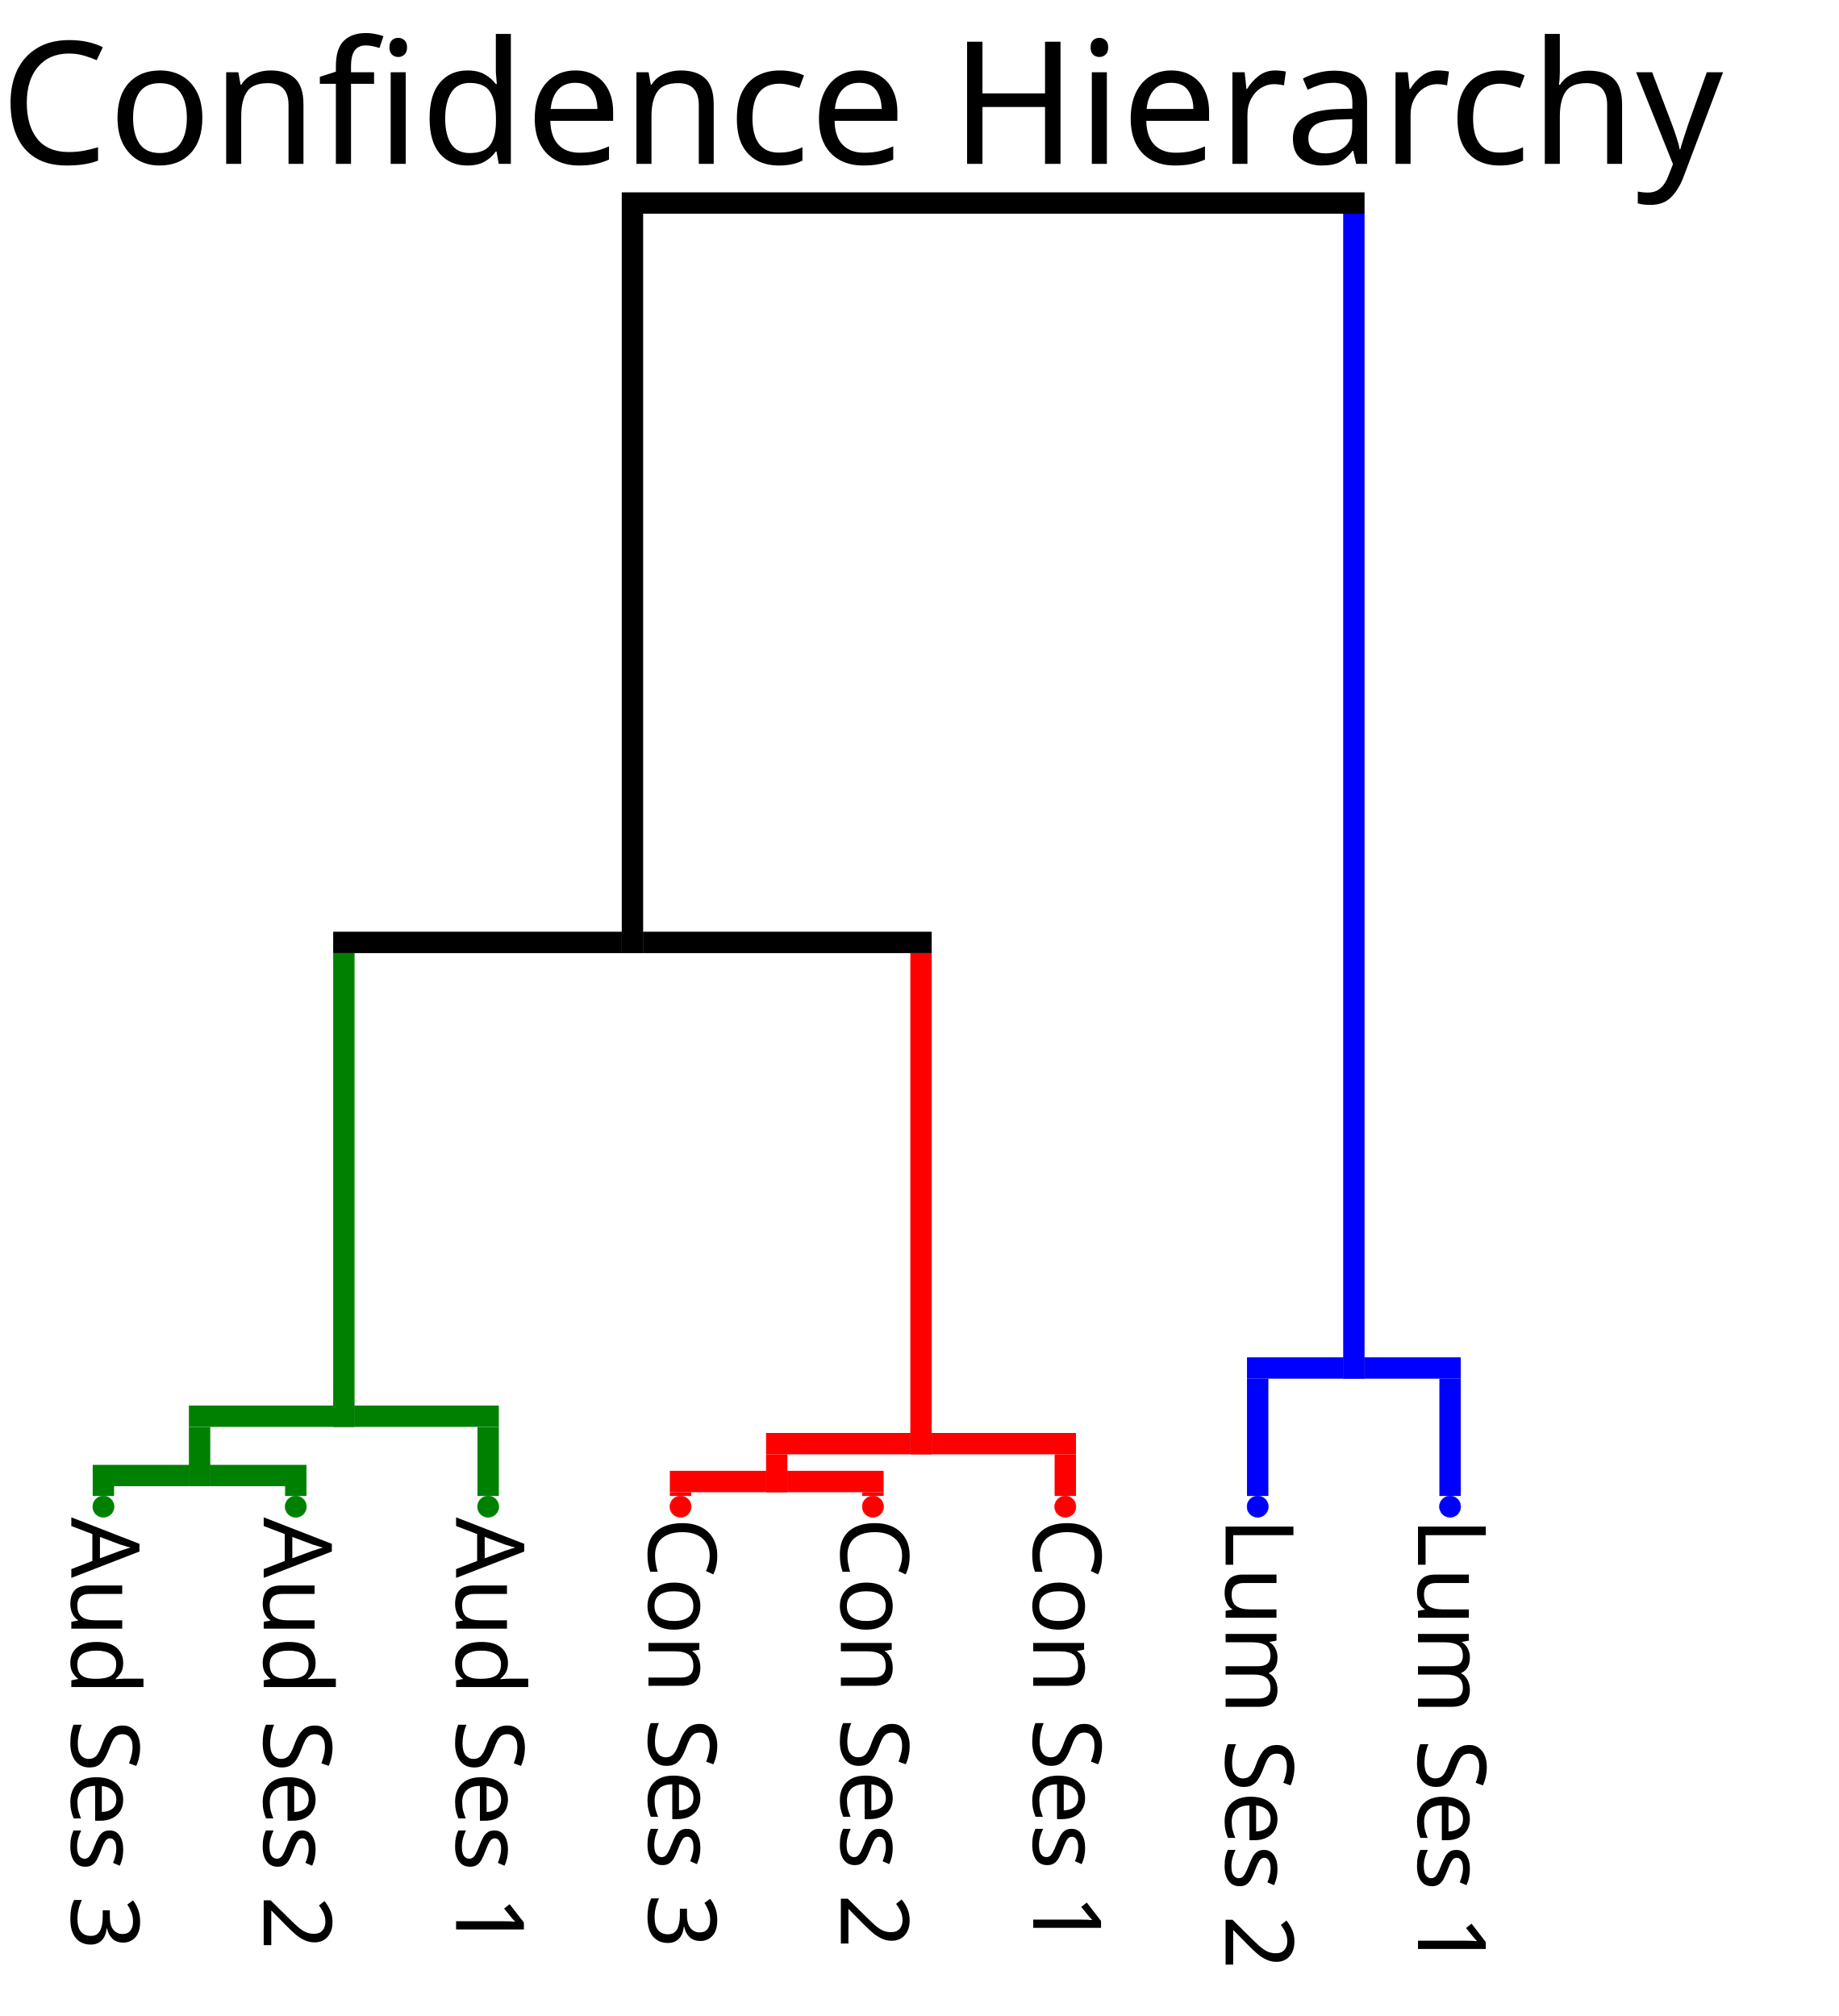
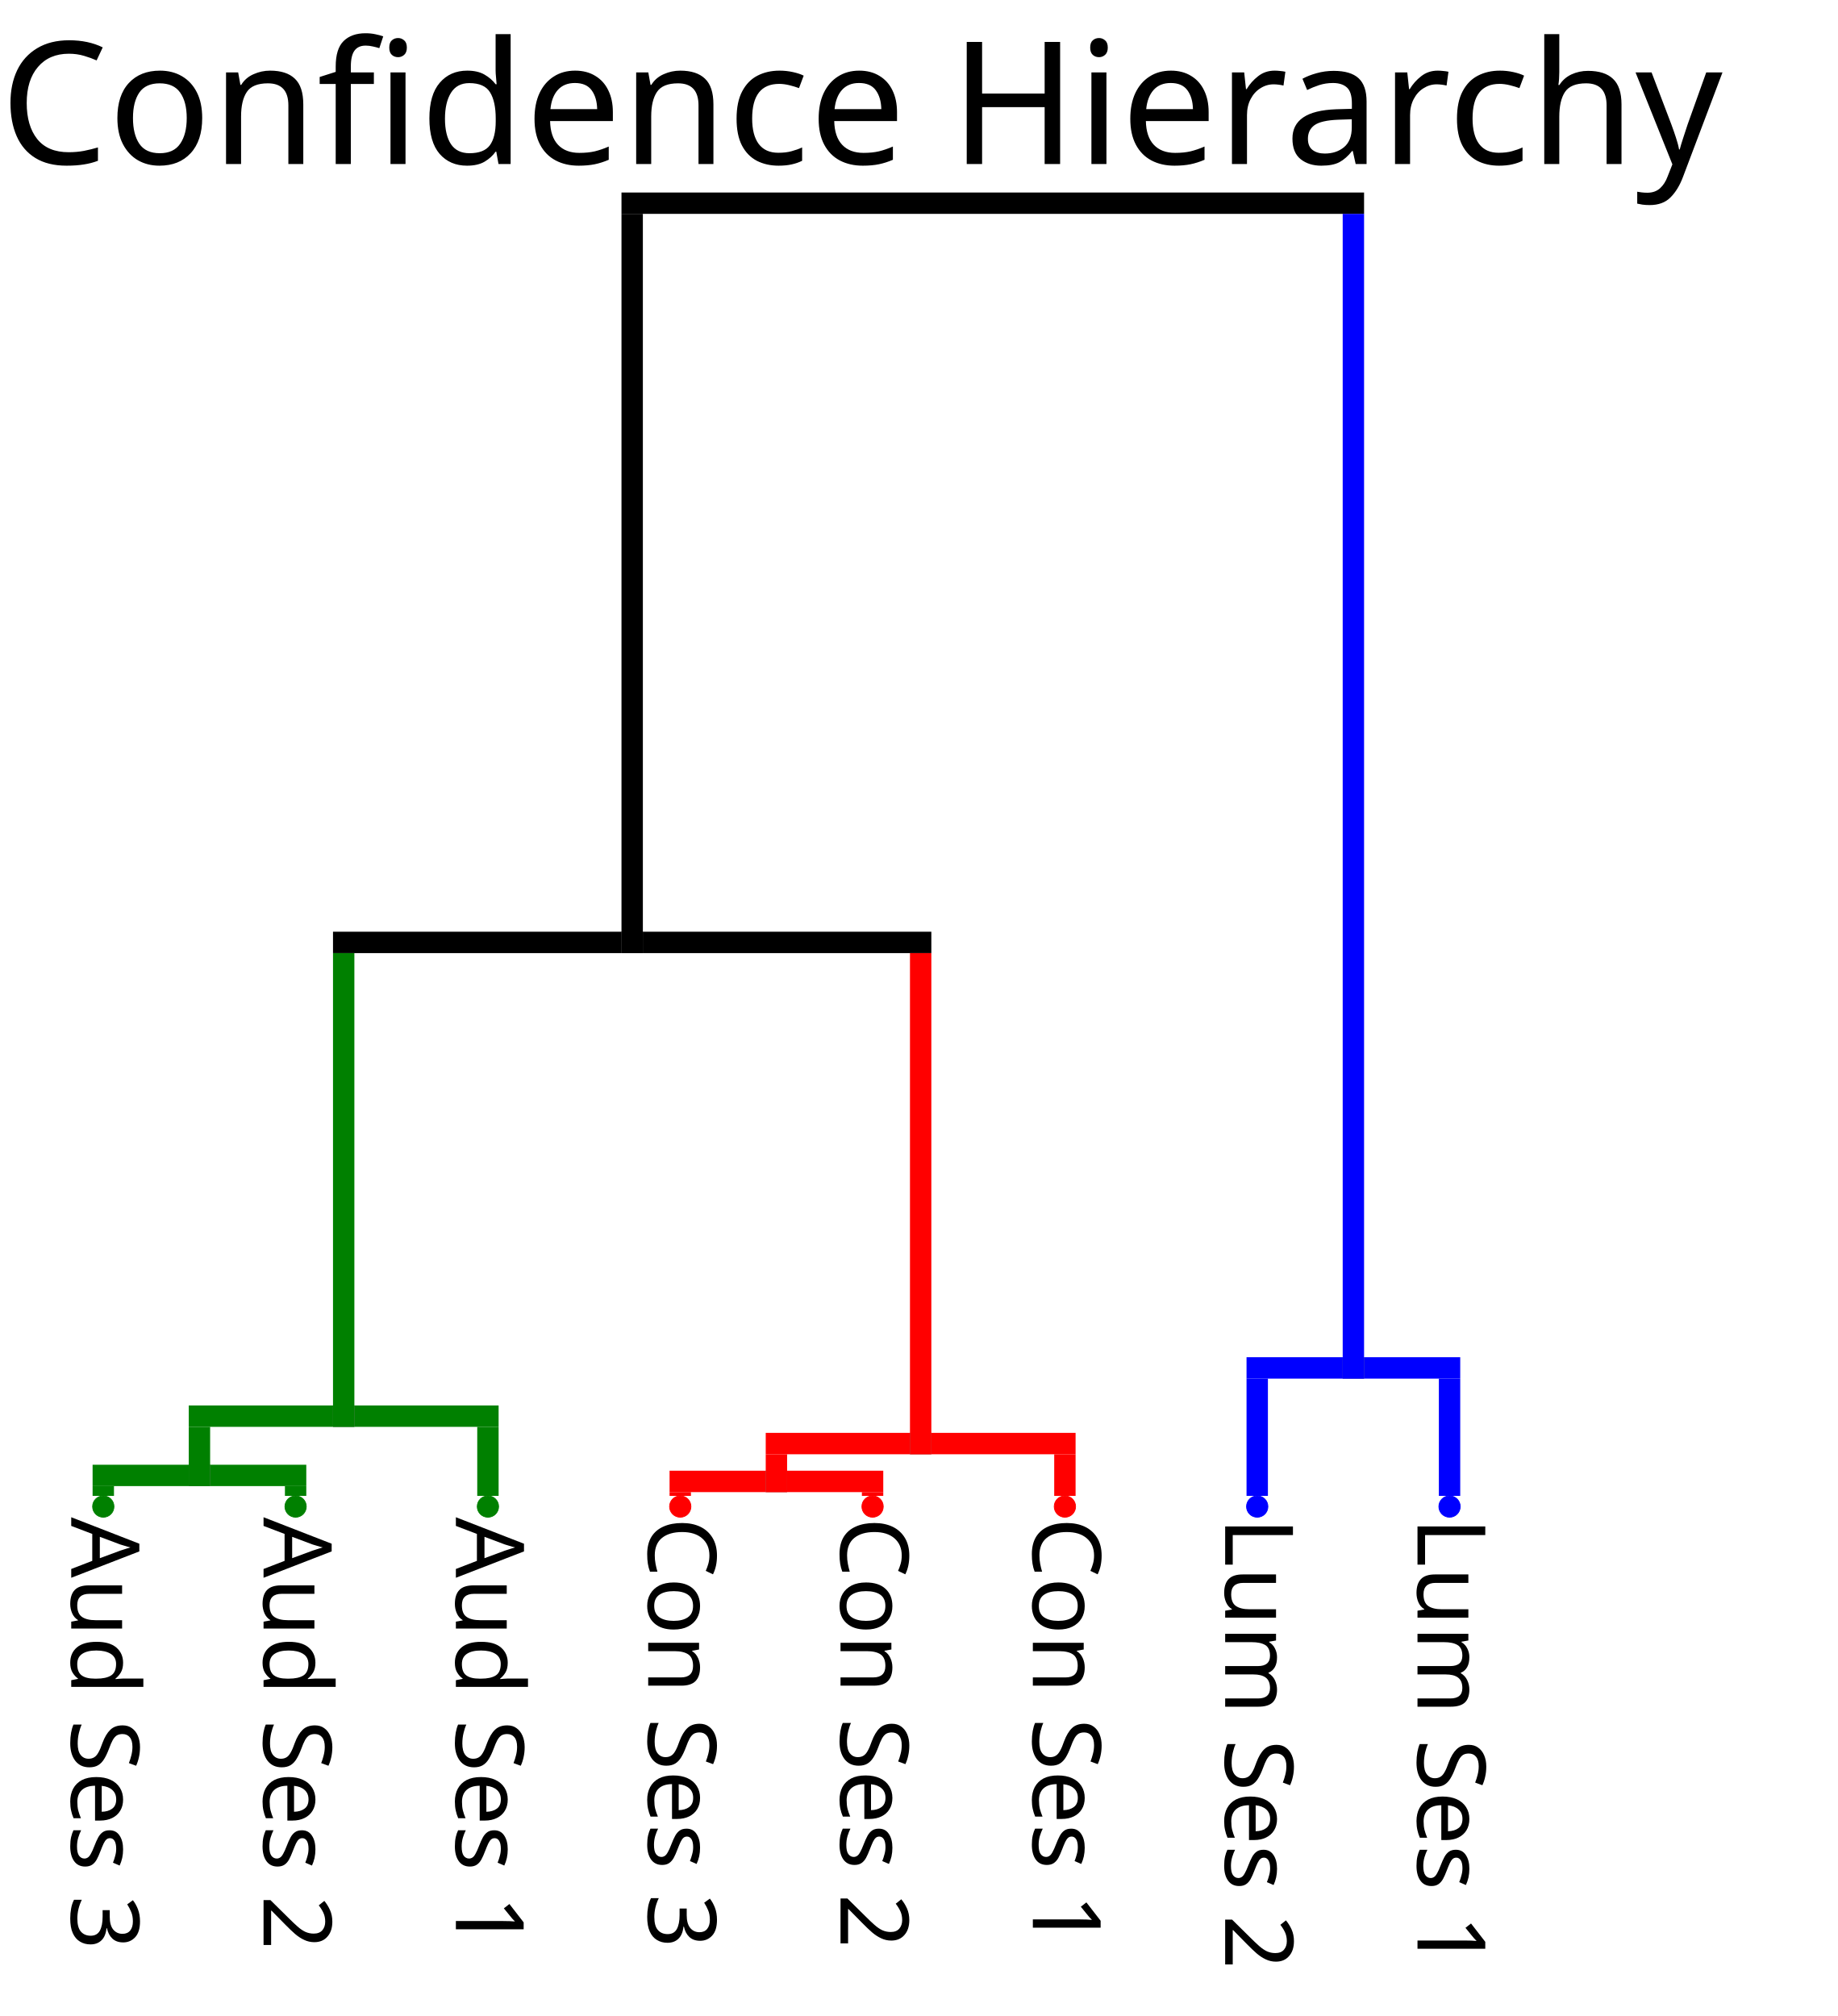
- <svg xmlns="http://www.w3.org/2000/svg" width="1249.89mm" height="1370.89mm" viewBox="0 0 3543.31 3886.65" version="1.2" baseProfile="tiny">
+ <svg xmlns="http://www.w3.org/2000/svg" width="624.769mm" height="685.447mm" viewBox="0 0 1771.65 1943.33" version="1.2" baseProfile="tiny">
  <defs> </defs>
  <g fill="none" stroke="black" stroke-width="1" fill-rule="evenodd" stroke-linecap="square" stroke-linejoin="bevel">
-     <g fill="none" stroke="none" transform="matrix(13.7337,0,0,13.7337,-233.474,398.279)" font-family="Ubuntu" font-size="11pt" font-weight="400" font-style="normal">
+     <g fill="none" stroke="none" transform="matrix(6.86687,0,0,6.86687,-116.737,199.139)" font-family="Ubuntu" font-size="11pt" font-weight="400" font-style="normal">
      <path vector-effect="non-scaling-stroke" fill-rule="evenodd" d="M17,-29 L275,-29 L275,254 L17,254 L17,-29" />
    </g>
-     <g fill="none" stroke="none" transform="matrix(0,13.7337,-13.7337,0,2980.22,412.012)" font-family="Ubuntu" font-size="11pt" font-weight="400" font-style="normal">
+     <g fill="none" stroke="none" transform="matrix(0,6.86687,-6.86687,0,1490.11,206.006)" font-family="Ubuntu" font-size="11pt" font-weight="400" font-style="normal">
      <path vector-effect="non-scaling-stroke" fill-rule="evenodd" d="M0,0 L252,0 L252,216 L0,216 L0,0" />
    </g>
-     <g fill="none" stroke="#000000" stroke-opacity="1" stroke-width="3" stroke-linecap="butt" stroke-linejoin="bevel" transform="matrix(0,13.7337,-13.7337,0,2980.22,412.012)" font-family="Ubuntu" font-size="11pt" font-weight="400" font-style="normal">
+     <g fill="none" stroke="#000000" stroke-opacity="1" stroke-width="3" stroke-linecap="butt" stroke-linejoin="bevel" transform="matrix(0,6.86687,-6.86687,0,1490.11,206.006)" font-family="Ubuntu" font-size="11pt" font-weight="400" font-style="normal">
      <polyline fill="none" vector-effect="none" points="-1.5,25.5 -1.5,129.75 " />
    </g>
-     <g fill="none" stroke="#0000ff" stroke-opacity="1" stroke-width="3" stroke-linecap="butt" stroke-linejoin="bevel" transform="matrix(0,13.7337,-13.7337,0,2980.22,412.012)" font-family="Ubuntu" font-size="11pt" font-weight="400" font-style="normal">
+     <g fill="none" stroke="#0000ff" stroke-opacity="1" stroke-width="3" stroke-linecap="butt" stroke-linejoin="bevel" transform="matrix(0,6.86687,-6.86687,0,1490.11,206.006)" font-family="Ubuntu" font-size="11pt" font-weight="400" font-style="normal">
      <polyline fill="none" vector-effect="none" points="162.037,12 162.037,42 " />
    </g>
-     <g fill="none" stroke="#808080" stroke-opacity="1" stroke-dasharray="3,6" stroke-dashoffset="0" stroke-width="3" stroke-linecap="butt" stroke-linejoin="bevel" transform="matrix(0,13.7337,-13.7337,0,2980.22,412.012)" font-family="Ubuntu" font-size="11pt" font-weight="400" font-style="normal">
+     <g fill="none" stroke="#808080" stroke-opacity="1" stroke-dasharray="3,6" stroke-dashoffset="0" stroke-width="3" stroke-linecap="butt" stroke-linejoin="bevel" transform="matrix(0,6.86687,-6.86687,0,1490.11,206.006)" font-family="Ubuntu" font-size="11pt" font-weight="400" font-style="normal">
      <polyline fill="none" vector-effect="none" points="163.537,27 160.537,27 " />
    </g>
-     <g fill="none" stroke="#0000ff" stroke-opacity="1" stroke-width="3" stroke-linecap="butt" stroke-linejoin="bevel" transform="matrix(0,13.7337,-13.7337,0,2980.22,412.012)" font-family="Ubuntu" font-size="11pt" font-weight="400" font-style="normal">
+     <g fill="none" stroke="#0000ff" stroke-opacity="1" stroke-width="3" stroke-linecap="butt" stroke-linejoin="bevel" transform="matrix(0,6.86687,-6.86687,0,1490.11,206.006)" font-family="Ubuntu" font-size="11pt" font-weight="400" font-style="normal">
      <polyline fill="none" vector-effect="none" points="0,27 163.537,27 " />
    </g>
-     <g fill="none" stroke="#0000ff" stroke-opacity="1" stroke-width="3" stroke-linecap="butt" stroke-linejoin="bevel" transform="matrix(0,13.7337,-13.7337,0,2980.22,2657.99)" font-family="Ubuntu" font-size="11pt" font-weight="400" font-style="normal">
+     <g fill="none" stroke="#0000ff" stroke-opacity="1" stroke-width="3" stroke-linecap="butt" stroke-linejoin="bevel" transform="matrix(0,6.86687,-6.86687,0,1490.11,1328.99)" font-family="Ubuntu" font-size="11pt" font-weight="400" font-style="normal">
      <polyline fill="none" vector-effect="none" points="0,13.5 16.463,13.5 " />
    </g>
-     <g fill="#0000ff" fill-opacity="1" stroke="#0000ff" stroke-opacity="1" stroke-width="1" stroke-linecap="square" stroke-linejoin="bevel" transform="matrix(0,13.7337,-13.7337,0,2815.42,2884.09)" font-family="Ubuntu" font-size="11pt" font-weight="400" font-style="normal">
+     <g fill="#0000ff" fill-opacity="1" stroke="#0000ff" stroke-opacity="1" stroke-width="1" stroke-linecap="square" stroke-linejoin="bevel" transform="matrix(0,6.86687,-6.86687,0,1407.71,1442.04)" font-family="Ubuntu" font-size="11pt" font-weight="400" font-style="normal">
      <path vector-effect="non-scaling-stroke" fill-rule="evenodd" d="M3,1.5 C3,2.328 2.328,3 1.5,3 C0.672,3 0,2.328 0,1.5 C0,0.672 0.672,0 1.5,0 C2.328,0 3,0.672 3,1.5 " />
    </g>
-     <g fill="none" stroke="#000000" stroke-opacity="1" stroke-width="1" stroke-linecap="square" stroke-linejoin="bevel" transform="matrix(0,13.7337,-13.7337,0,2911.55,2925.29)" font-family="Verdana" font-size="10pt" font-weight="400" font-style="normal">
+     <g fill="none" stroke="#000000" stroke-opacity="1" stroke-width="1" stroke-linecap="square" stroke-linejoin="bevel" transform="matrix(0,6.86687,-6.86687,0,1455.78,1462.64)" font-family="Verdana" font-size="10pt" font-weight="400" font-style="normal">
      <text fill="#000000" fill-opacity="1" stroke="none" xml:space="preserve" x="0" y="13" font-family="Verdana" font-size="10pt" font-weight="400" font-style="normal">Lum Ses 1</text>
    </g>
-     <g fill="none" stroke="#0000ff" stroke-opacity="1" stroke-width="3" stroke-linecap="butt" stroke-linejoin="bevel" transform="matrix(0,13.7337,-13.7337,0,2609.41,2657.99)" font-family="Ubuntu" font-size="11pt" font-weight="400" font-style="normal">
+     <g fill="none" stroke="#0000ff" stroke-opacity="1" stroke-width="3" stroke-linecap="butt" stroke-linejoin="bevel" transform="matrix(0,6.86687,-6.86687,0,1304.71,1328.99)" font-family="Ubuntu" font-size="11pt" font-weight="400" font-style="normal">
      <polyline fill="none" vector-effect="none" points="0,13.5 16.463,13.5 " />
    </g>
-     <g fill="#0000ff" fill-opacity="1" stroke="#0000ff" stroke-opacity="1" stroke-width="1" stroke-linecap="square" stroke-linejoin="bevel" transform="matrix(0,13.7337,-13.7337,0,2444.61,2884.09)" font-family="Ubuntu" font-size="11pt" font-weight="400" font-style="normal">
+     <g fill="#0000ff" fill-opacity="1" stroke="#0000ff" stroke-opacity="1" stroke-width="1" stroke-linecap="square" stroke-linejoin="bevel" transform="matrix(0,6.86687,-6.86687,0,1222.3,1442.04)" font-family="Ubuntu" font-size="11pt" font-weight="400" font-style="normal">
      <path vector-effect="non-scaling-stroke" fill-rule="evenodd" d="M3,1.5 C3,2.328 2.328,3 1.5,3 C0.672,3 0,2.328 0,1.5 C0,0.672 0.672,0 1.5,0 C2.328,0 3,0.672 3,1.5 " />
    </g>
-     <g fill="none" stroke="#000000" stroke-opacity="1" stroke-width="1" stroke-linecap="square" stroke-linejoin="bevel" transform="matrix(0,13.7337,-13.7337,0,2540.74,2925.29)" font-family="Verdana" font-size="10pt" font-weight="400" font-style="normal">
+     <g fill="none" stroke="#000000" stroke-opacity="1" stroke-width="1" stroke-linecap="square" stroke-linejoin="bevel" transform="matrix(0,6.86687,-6.86687,0,1270.37,1462.64)" font-family="Verdana" font-size="10pt" font-weight="400" font-style="normal">
      <text fill="#000000" fill-opacity="1" stroke="none" xml:space="preserve" x="0" y="13" font-family="Verdana" font-size="10pt" font-weight="400" font-style="normal">Lum Ses 2</text>
    </g>
-     <g fill="none" stroke="#000000" stroke-opacity="1" stroke-width="3" stroke-linecap="butt" stroke-linejoin="bevel" transform="matrix(0,13.7337,-13.7337,0,2238.6,412.012)" font-family="Ubuntu" font-size="11pt" font-weight="400" font-style="normal">
+     <g fill="none" stroke="#000000" stroke-opacity="1" stroke-width="3" stroke-linecap="butt" stroke-linejoin="bevel" transform="matrix(0,6.86687,-6.86687,0,1119.3,206.006)" font-family="Ubuntu" font-size="11pt" font-weight="400" font-style="normal">
      <polyline fill="none" vector-effect="none" points="102.292,32.25 102.292,116.25 " />
    </g>
-     <g fill="none" stroke="#808080" stroke-opacity="1" stroke-dasharray="3,6" stroke-dashoffset="0" stroke-width="3" stroke-linecap="butt" stroke-linejoin="bevel" transform="matrix(0,13.7337,-13.7337,0,2238.6,412.012)" font-family="Ubuntu" font-size="11pt" font-weight="400" font-style="normal">
+     <g fill="none" stroke="#808080" stroke-opacity="1" stroke-dasharray="3,6" stroke-dashoffset="0" stroke-width="3" stroke-linecap="butt" stroke-linejoin="bevel" transform="matrix(0,6.86687,-6.86687,0,1119.3,206.006)" font-family="Ubuntu" font-size="11pt" font-weight="400" font-style="normal">
      <polyline fill="none" vector-effect="none" points="103.792,74.25 100.792,74.25 " />
    </g>
-     <g fill="none" stroke="#000000" stroke-opacity="1" stroke-width="3" stroke-linecap="butt" stroke-linejoin="bevel" transform="matrix(0,13.7337,-13.7337,0,2238.6,412.012)" font-family="Ubuntu" font-size="11pt" font-weight="400" font-style="normal">
+     <g fill="none" stroke="#000000" stroke-opacity="1" stroke-width="3" stroke-linecap="butt" stroke-linejoin="bevel" transform="matrix(0,6.86687,-6.86687,0,1119.3,206.006)" font-family="Ubuntu" font-size="11pt" font-weight="400" font-style="normal">
      <polyline fill="none" vector-effect="none" points="0,74.25 103.792,74.25 " />
    </g>
-     <g fill="none" stroke="#ff0000" stroke-opacity="1" stroke-width="3" stroke-linecap="butt" stroke-linejoin="bevel" transform="matrix(0,13.7337,-13.7337,0,2238.6,1837.47)" font-family="Ubuntu" font-size="11pt" font-weight="400" font-style="normal">
+     <g fill="none" stroke="#ff0000" stroke-opacity="1" stroke-width="3" stroke-linecap="butt" stroke-linejoin="bevel" transform="matrix(0,6.86687,-6.86687,0,1119.3,918.735)" font-family="Ubuntu" font-size="11pt" font-weight="400" font-style="normal">
      <polyline fill="none" vector-effect="none" points="68.862,12 68.862,55.5 " />
    </g>
-     <g fill="none" stroke="#808080" stroke-opacity="1" stroke-dasharray="3,6" stroke-dashoffset="0" stroke-width="3" stroke-linecap="butt" stroke-linejoin="bevel" transform="matrix(0,13.7337,-13.7337,0,2238.6,1837.47)" font-family="Ubuntu" font-size="11pt" font-weight="400" font-style="normal">
+     <g fill="none" stroke="#808080" stroke-opacity="1" stroke-dasharray="3,6" stroke-dashoffset="0" stroke-width="3" stroke-linecap="butt" stroke-linejoin="bevel" transform="matrix(0,6.86687,-6.86687,0,1119.3,918.735)" font-family="Ubuntu" font-size="11pt" font-weight="400" font-style="normal">
      <polyline fill="none" vector-effect="none" points="70.362,33.75 67.362,33.75 " />
    </g>
-     <g fill="none" stroke="#ff0000" stroke-opacity="1" stroke-width="3" stroke-linecap="butt" stroke-linejoin="bevel" transform="matrix(0,13.7337,-13.7337,0,2238.6,1837.47)" font-family="Ubuntu" font-size="11pt" font-weight="400" font-style="normal">
+     <g fill="none" stroke="#ff0000" stroke-opacity="1" stroke-width="3" stroke-linecap="butt" stroke-linejoin="bevel" transform="matrix(0,6.86687,-6.86687,0,1119.3,918.735)" font-family="Ubuntu" font-size="11pt" font-weight="400" font-style="normal">
      <polyline fill="none" vector-effect="none" points="0,33.75 70.362,33.75 " />
    </g>
-     <g fill="none" stroke="#ff0000" stroke-opacity="1" stroke-width="3" stroke-linecap="butt" stroke-linejoin="bevel" transform="matrix(0,13.7337,-13.7337,0,2238.6,2803.81)" font-family="Ubuntu" font-size="11pt" font-weight="400" font-style="normal">
+     <g fill="none" stroke="#ff0000" stroke-opacity="1" stroke-width="3" stroke-linecap="butt" stroke-linejoin="bevel" transform="matrix(0,6.86687,-6.86687,0,1119.3,1401.91)" font-family="Ubuntu" font-size="11pt" font-weight="400" font-style="normal">
      <polyline fill="none" vector-effect="none" points="0,13.5 5.845,13.5 " />
    </g>
-     <g fill="#ff0000" fill-opacity="1" stroke="#ff0000" stroke-opacity="1" stroke-width="1" stroke-linecap="square" stroke-linejoin="bevel" transform="matrix(0,13.7337,-13.7337,0,2073.8,2884.09)" font-family="Ubuntu" font-size="11pt" font-weight="400" font-style="normal">
+     <g fill="#ff0000" fill-opacity="1" stroke="#ff0000" stroke-opacity="1" stroke-width="1" stroke-linecap="square" stroke-linejoin="bevel" transform="matrix(0,6.86687,-6.86687,0,1036.9,1442.04)" font-family="Ubuntu" font-size="11pt" font-weight="400" font-style="normal">
      <path vector-effect="non-scaling-stroke" fill-rule="evenodd" d="M3,1.5 C3,2.328 2.328,3 1.5,3 C0.672,3 0,2.328 0,1.5 C0,0.672 0.672,0 1.5,0 C2.328,0 3,0.672 3,1.5 " />
    </g>
-     <g fill="none" stroke="#000000" stroke-opacity="1" stroke-width="1" stroke-linecap="square" stroke-linejoin="bevel" transform="matrix(0,13.7337,-13.7337,0,2169.93,2925.29)" font-family="Verdana" font-size="10pt" font-weight="400" font-style="normal">
+     <g fill="none" stroke="#000000" stroke-opacity="1" stroke-width="1" stroke-linecap="square" stroke-linejoin="bevel" transform="matrix(0,6.86687,-6.86687,0,1084.97,1462.64)" font-family="Verdana" font-size="10pt" font-weight="400" font-style="normal">
      <text fill="#000000" fill-opacity="1" stroke="none" xml:space="preserve" x="0" y="13" font-family="Verdana" font-size="10pt" font-weight="400" font-style="normal">Con Ses 1</text>
    </g>
-     <g fill="none" stroke="#ff0000" stroke-opacity="1" stroke-width="3" stroke-linecap="butt" stroke-linejoin="bevel" transform="matrix(0,13.7337,-13.7337,0,1867.79,2803.81)" font-family="Ubuntu" font-size="11pt" font-weight="400" font-style="normal">
+     <g fill="none" stroke="#ff0000" stroke-opacity="1" stroke-width="3" stroke-linecap="butt" stroke-linejoin="bevel" transform="matrix(0,6.86687,-6.86687,0,933.895,1401.91)" font-family="Ubuntu" font-size="11pt" font-weight="400" font-style="normal">
      <polyline fill="none" vector-effect="none" points="3.816,12 3.816,42 " />
    </g>
-     <g fill="none" stroke="#808080" stroke-opacity="1" stroke-dasharray="3,6" stroke-dashoffset="0" stroke-width="3" stroke-linecap="butt" stroke-linejoin="bevel" transform="matrix(0,13.7337,-13.7337,0,1867.79,2803.81)" font-family="Ubuntu" font-size="11pt" font-weight="400" font-style="normal">
+     <g fill="none" stroke="#808080" stroke-opacity="1" stroke-dasharray="3,6" stroke-dashoffset="0" stroke-width="3" stroke-linecap="butt" stroke-linejoin="bevel" transform="matrix(0,6.86687,-6.86687,0,933.895,1401.91)" font-family="Ubuntu" font-size="11pt" font-weight="400" font-style="normal">
      <polyline fill="none" vector-effect="none" points="5.316,27 2.316,27 " />
    </g>
-     <g fill="none" stroke="#ff0000" stroke-opacity="1" stroke-width="3" stroke-linecap="butt" stroke-linejoin="bevel" transform="matrix(0,13.7337,-13.7337,0,1867.79,2803.81)" font-family="Ubuntu" font-size="11pt" font-weight="400" font-style="normal">
+     <g fill="none" stroke="#ff0000" stroke-opacity="1" stroke-width="3" stroke-linecap="butt" stroke-linejoin="bevel" transform="matrix(0,6.86687,-6.86687,0,933.895,1401.91)" font-family="Ubuntu" font-size="11pt" font-weight="400" font-style="normal">
      <polyline fill="none" vector-effect="none" points="0,27 5.316,27 " />
    </g>
-     <g fill="none" stroke="#ff0000" stroke-opacity="1" stroke-width="3" stroke-linecap="butt" stroke-linejoin="bevel" transform="matrix(0,13.7337,-13.7337,0,1867.79,2876.82)" font-family="Ubuntu" font-size="11pt" font-weight="400" font-style="normal">
+     <g fill="none" stroke="#ff0000" stroke-opacity="1" stroke-width="3" stroke-linecap="butt" stroke-linejoin="bevel" transform="matrix(0,6.86687,-6.86687,0,933.895,1438.41)" font-family="Ubuntu" font-size="11pt" font-weight="400" font-style="normal">
      <polyline fill="none" vector-effect="none" points="0,13.5 0.529,13.5 " />
    </g>
-     <g fill="#ff0000" fill-opacity="1" stroke="#ff0000" stroke-opacity="1" stroke-width="1" stroke-linecap="square" stroke-linejoin="bevel" transform="matrix(0,13.7337,-13.7337,0,1702.98,2884.09)" font-family="Ubuntu" font-size="11pt" font-weight="400" font-style="normal">
+     <g fill="#ff0000" fill-opacity="1" stroke="#ff0000" stroke-opacity="1" stroke-width="1" stroke-linecap="square" stroke-linejoin="bevel" transform="matrix(0,6.86687,-6.86687,0,851.492,1442.04)" font-family="Ubuntu" font-size="11pt" font-weight="400" font-style="normal">
      <path vector-effect="non-scaling-stroke" fill-rule="evenodd" d="M3,1.5 C3,2.328 2.328,3 1.5,3 C0.672,3 0,2.328 0,1.5 C0,0.672 0.672,0 1.5,0 C2.328,0 3,0.672 3,1.5 " />
    </g>
-     <g fill="none" stroke="#000000" stroke-opacity="1" stroke-width="1" stroke-linecap="square" stroke-linejoin="bevel" transform="matrix(0,13.7337,-13.7337,0,1799.12,2925.29)" font-family="Verdana" font-size="10pt" font-weight="400" font-style="normal">
+     <g fill="none" stroke="#000000" stroke-opacity="1" stroke-width="1" stroke-linecap="square" stroke-linejoin="bevel" transform="matrix(0,6.86687,-6.86687,0,899.561,1462.64)" font-family="Verdana" font-size="10pt" font-weight="400" font-style="normal">
      <text fill="#000000" fill-opacity="1" stroke="none" xml:space="preserve" x="0" y="13" font-family="Verdana" font-size="10pt" font-weight="400" font-style="normal">Con Ses 2</text>
    </g>
-     <g fill="none" stroke="#ff0000" stroke-opacity="1" stroke-width="3" stroke-linecap="butt" stroke-linejoin="bevel" transform="matrix(0,13.7337,-13.7337,0,1496.98,2876.82)" font-family="Ubuntu" font-size="11pt" font-weight="400" font-style="normal">
+     <g fill="none" stroke="#ff0000" stroke-opacity="1" stroke-width="3" stroke-linecap="butt" stroke-linejoin="bevel" transform="matrix(0,6.86687,-6.86687,0,748.489,1438.41)" font-family="Ubuntu" font-size="11pt" font-weight="400" font-style="normal">
      <polyline fill="none" vector-effect="none" points="0,13.5 0.529,13.5 " />
    </g>
-     <g fill="#ff0000" fill-opacity="1" stroke="#ff0000" stroke-opacity="1" stroke-width="1" stroke-linecap="square" stroke-linejoin="bevel" transform="matrix(0,13.7337,-13.7337,0,1332.17,2884.09)" font-family="Ubuntu" font-size="11pt" font-weight="400" font-style="normal">
+     <g fill="#ff0000" fill-opacity="1" stroke="#ff0000" stroke-opacity="1" stroke-width="1" stroke-linecap="square" stroke-linejoin="bevel" transform="matrix(0,6.86687,-6.86687,0,666.087,1442.04)" font-family="Ubuntu" font-size="11pt" font-weight="400" font-style="normal">
      <path vector-effect="non-scaling-stroke" fill-rule="evenodd" d="M3,1.5 C3,2.328 2.328,3 1.5,3 C0.672,3 0,2.328 0,1.5 C0,0.672 0.672,0 1.5,0 C2.328,0 3,0.672 3,1.5 " />
    </g>
-     <g fill="none" stroke="#000000" stroke-opacity="1" stroke-width="1" stroke-linecap="square" stroke-linejoin="bevel" transform="matrix(0,13.7337,-13.7337,0,1428.31,2925.29)" font-family="Verdana" font-size="10pt" font-weight="400" font-style="normal">
+     <g fill="none" stroke="#000000" stroke-opacity="1" stroke-width="1" stroke-linecap="square" stroke-linejoin="bevel" transform="matrix(0,6.86687,-6.86687,0,714.155,1462.64)" font-family="Verdana" font-size="10pt" font-weight="400" font-style="normal">
      <text fill="#000000" fill-opacity="1" stroke="none" xml:space="preserve" x="0" y="13" font-family="Verdana" font-size="10pt" font-weight="400" font-style="normal">Con Ses 3</text>
    </g>
-     <g fill="none" stroke="#008000" stroke-opacity="1" stroke-width="3" stroke-linecap="butt" stroke-linejoin="bevel" transform="matrix(0,13.7337,-13.7337,0,1126.17,1837.47)" font-family="Ubuntu" font-size="11pt" font-weight="400" font-style="normal">
+     <g fill="none" stroke="#008000" stroke-opacity="1" stroke-width="3" stroke-linecap="butt" stroke-linejoin="bevel" transform="matrix(0,6.86687,-6.86687,0,563.084,918.735)" font-family="Ubuntu" font-size="11pt" font-weight="400" font-style="normal">
      <polyline fill="none" vector-effect="none" points="65.015,12 65.015,55.5 " />
    </g>
-     <g fill="none" stroke="#808080" stroke-opacity="1" stroke-dasharray="3,6" stroke-dashoffset="0" stroke-width="3" stroke-linecap="butt" stroke-linejoin="bevel" transform="matrix(0,13.7337,-13.7337,0,1126.17,1837.47)" font-family="Ubuntu" font-size="11pt" font-weight="400" font-style="normal">
+     <g fill="none" stroke="#808080" stroke-opacity="1" stroke-dasharray="3,6" stroke-dashoffset="0" stroke-width="3" stroke-linecap="butt" stroke-linejoin="bevel" transform="matrix(0,6.86687,-6.86687,0,563.084,918.735)" font-family="Ubuntu" font-size="11pt" font-weight="400" font-style="normal">
      <polyline fill="none" vector-effect="none" points="66.515,33.75 63.515,33.75 " />
    </g>
-     <g fill="none" stroke="#008000" stroke-opacity="1" stroke-width="3" stroke-linecap="butt" stroke-linejoin="bevel" transform="matrix(0,13.7337,-13.7337,0,1126.17,1837.47)" font-family="Ubuntu" font-size="11pt" font-weight="400" font-style="normal">
+     <g fill="none" stroke="#008000" stroke-opacity="1" stroke-width="3" stroke-linecap="butt" stroke-linejoin="bevel" transform="matrix(0,6.86687,-6.86687,0,563.084,918.735)" font-family="Ubuntu" font-size="11pt" font-weight="400" font-style="normal">
      <polyline fill="none" vector-effect="none" points="0,33.75 66.515,33.75 " />
    </g>
-     <g fill="none" stroke="#008000" stroke-opacity="1" stroke-width="3" stroke-linecap="butt" stroke-linejoin="bevel" transform="matrix(0,13.7337,-13.7337,0,1126.17,2750.97)" font-family="Ubuntu" font-size="11pt" font-weight="400" font-style="normal">
+     <g fill="none" stroke="#008000" stroke-opacity="1" stroke-width="3" stroke-linecap="butt" stroke-linejoin="bevel" transform="matrix(0,6.86687,-6.86687,0,563.084,1375.49)" font-family="Ubuntu" font-size="11pt" font-weight="400" font-style="normal">
      <polyline fill="none" vector-effect="none" points="0,13.5 9.693,13.5 " />
    </g>
-     <g fill="#008000" fill-opacity="1" stroke="#008000" stroke-opacity="1" stroke-width="1" stroke-linecap="square" stroke-linejoin="bevel" transform="matrix(0,13.7337,-13.7337,0,961.362,2884.09)" font-family="Ubuntu" font-size="11pt" font-weight="400" font-style="normal">
+     <g fill="#008000" fill-opacity="1" stroke="#008000" stroke-opacity="1" stroke-width="1" stroke-linecap="square" stroke-linejoin="bevel" transform="matrix(0,6.86687,-6.86687,0,480.681,1442.04)" font-family="Ubuntu" font-size="11pt" font-weight="400" font-style="normal">
      <path vector-effect="non-scaling-stroke" fill-rule="evenodd" d="M3,1.5 C3,2.328 2.328,3 1.5,3 C0.672,3 0,2.328 0,1.5 C0,0.672 0.672,0 1.5,0 C2.328,0 3,0.672 3,1.5 " />
    </g>
-     <g fill="none" stroke="#000000" stroke-opacity="1" stroke-width="1" stroke-linecap="square" stroke-linejoin="bevel" transform="matrix(0,13.7337,-13.7337,0,1057.5,2925.29)" font-family="Verdana" font-size="10pt" font-weight="400" font-style="normal">
+     <g fill="none" stroke="#000000" stroke-opacity="1" stroke-width="1" stroke-linecap="square" stroke-linejoin="bevel" transform="matrix(0,6.86687,-6.86687,0,528.749,1462.64)" font-family="Verdana" font-size="10pt" font-weight="400" font-style="normal">
      <text fill="#000000" fill-opacity="1" stroke="none" xml:space="preserve" x="0" y="13" font-family="Verdana" font-size="10pt" font-weight="400" font-style="normal">Aud Ses 1</text>
    </g>
-     <g fill="none" stroke="#008000" stroke-opacity="1" stroke-width="3" stroke-linecap="butt" stroke-linejoin="bevel" transform="matrix(0,13.7337,-13.7337,0,755.356,2750.97)" font-family="Ubuntu" font-size="11pt" font-weight="400" font-style="normal">
+     <g fill="none" stroke="#008000" stroke-opacity="1" stroke-width="3" stroke-linecap="butt" stroke-linejoin="bevel" transform="matrix(0,6.86687,-6.86687,0,377.678,1375.49)" font-family="Ubuntu" font-size="11pt" font-weight="400" font-style="normal">
      <polyline fill="none" vector-effect="none" points="6.821,12 6.821,42 " />
    </g>
-     <g fill="none" stroke="#808080" stroke-opacity="1" stroke-dasharray="3,6" stroke-dashoffset="0" stroke-width="3" stroke-linecap="butt" stroke-linejoin="bevel" transform="matrix(0,13.7337,-13.7337,0,755.356,2750.97)" font-family="Ubuntu" font-size="11pt" font-weight="400" font-style="normal">
+     <g fill="none" stroke="#808080" stroke-opacity="1" stroke-dasharray="3,6" stroke-dashoffset="0" stroke-width="3" stroke-linecap="butt" stroke-linejoin="bevel" transform="matrix(0,6.86687,-6.86687,0,377.678,1375.49)" font-family="Ubuntu" font-size="11pt" font-weight="400" font-style="normal">
      <polyline fill="none" vector-effect="none" points="8.321,27 5.321,27 " />
    </g>
-     <g fill="none" stroke="#008000" stroke-opacity="1" stroke-width="3" stroke-linecap="butt" stroke-linejoin="bevel" transform="matrix(0,13.7337,-13.7337,0,755.356,2750.97)" font-family="Ubuntu" font-size="11pt" font-weight="400" font-style="normal">
+     <g fill="none" stroke="#008000" stroke-opacity="1" stroke-width="3" stroke-linecap="butt" stroke-linejoin="bevel" transform="matrix(0,6.86687,-6.86687,0,377.678,1375.49)" font-family="Ubuntu" font-size="11pt" font-weight="400" font-style="normal">
      <polyline fill="none" vector-effect="none" points="0,27 8.321,27 " />
    </g>
-     <g fill="none" stroke="#008000" stroke-opacity="1" stroke-width="3" stroke-linecap="butt" stroke-linejoin="bevel" transform="matrix(0,13.7337,-13.7337,0,755.356,2865.25)" font-family="Ubuntu" font-size="11pt" font-weight="400" font-style="normal">
+     <g fill="none" stroke="#008000" stroke-opacity="1" stroke-width="3" stroke-linecap="butt" stroke-linejoin="bevel" transform="matrix(0,6.86687,-6.86687,0,377.678,1432.62)" font-family="Ubuntu" font-size="11pt" font-weight="400" font-style="normal">
      <polyline fill="none" vector-effect="none" points="0,13.5 1.372,13.5 " />
    </g>
-     <g fill="#008000" fill-opacity="1" stroke="#008000" stroke-opacity="1" stroke-width="1" stroke-linecap="square" stroke-linejoin="bevel" transform="matrix(0,13.7337,-13.7337,0,590.551,2884.09)" font-family="Ubuntu" font-size="11pt" font-weight="400" font-style="normal">
+     <g fill="#008000" fill-opacity="1" stroke="#008000" stroke-opacity="1" stroke-width="1" stroke-linecap="square" stroke-linejoin="bevel" transform="matrix(0,6.86687,-6.86687,0,295.276,1442.04)" font-family="Ubuntu" font-size="11pt" font-weight="400" font-style="normal">
      <path vector-effect="non-scaling-stroke" fill-rule="evenodd" d="M3,1.5 C3,2.328 2.328,3 1.5,3 C0.672,3 0,2.328 0,1.5 C0,0.672 0.672,0 1.5,0 C2.328,0 3,0.672 3,1.5 " />
    </g>
-     <g fill="none" stroke="#000000" stroke-opacity="1" stroke-width="1" stroke-linecap="square" stroke-linejoin="bevel" transform="matrix(0,13.7337,-13.7337,0,686.687,2925.29)" font-family="Verdana" font-size="10pt" font-weight="400" font-style="normal">
+     <g fill="none" stroke="#000000" stroke-opacity="1" stroke-width="1" stroke-linecap="square" stroke-linejoin="bevel" transform="matrix(0,6.86687,-6.86687,0,343.344,1462.64)" font-family="Verdana" font-size="10pt" font-weight="400" font-style="normal">
      <text fill="#000000" fill-opacity="1" stroke="none" xml:space="preserve" x="0" y="13" font-family="Verdana" font-size="10pt" font-weight="400" font-style="normal">Aud Ses 2</text>
    </g>
-     <g fill="none" stroke="#008000" stroke-opacity="1" stroke-width="3" stroke-linecap="butt" stroke-linejoin="bevel" transform="matrix(0,13.7337,-13.7337,0,384.545,2865.25)" font-family="Ubuntu" font-size="11pt" font-weight="400" font-style="normal">
+     <g fill="none" stroke="#008000" stroke-opacity="1" stroke-width="3" stroke-linecap="butt" stroke-linejoin="bevel" transform="matrix(0,6.86687,-6.86687,0,192.272,1432.62)" font-family="Ubuntu" font-size="11pt" font-weight="400" font-style="normal">
      <polyline fill="none" vector-effect="none" points="0,13.5 1.372,13.5 " />
    </g>
-     <g fill="#008000" fill-opacity="1" stroke="#008000" stroke-opacity="1" stroke-width="1" stroke-linecap="square" stroke-linejoin="bevel" transform="matrix(0,13.7337,-13.7337,0,219.74,2884.09)" font-family="Ubuntu" font-size="11pt" font-weight="400" font-style="normal">
+     <g fill="#008000" fill-opacity="1" stroke="#008000" stroke-opacity="1" stroke-width="1" stroke-linecap="square" stroke-linejoin="bevel" transform="matrix(0,6.86687,-6.86687,0,109.87,1442.04)" font-family="Ubuntu" font-size="11pt" font-weight="400" font-style="normal">
      <path vector-effect="non-scaling-stroke" fill-rule="evenodd" d="M3,1.5 C3,2.328 2.328,3 1.5,3 C0.672,3 0,2.328 0,1.5 C0,0.672 0.672,0 1.5,0 C2.328,0 3,0.672 3,1.5 " />
    </g>
-     <g fill="none" stroke="#000000" stroke-opacity="1" stroke-width="1" stroke-linecap="square" stroke-linejoin="bevel" transform="matrix(0,13.7337,-13.7337,0,315.876,2925.29)" font-family="Verdana" font-size="10pt" font-weight="400" font-style="normal">
+     <g fill="none" stroke="#000000" stroke-opacity="1" stroke-width="1" stroke-linecap="square" stroke-linejoin="bevel" transform="matrix(0,6.86687,-6.86687,0,157.938,1462.64)" font-family="Verdana" font-size="10pt" font-weight="400" font-style="normal">
      <text fill="#000000" fill-opacity="1" stroke="none" xml:space="preserve" x="0" y="13" font-family="Verdana" font-size="10pt" font-weight="400" font-style="normal">Aud Ses 3</text>
    </g>
-     <g fill="none" stroke="#000000" stroke-opacity="1" stroke-width="1" stroke-linecap="square" stroke-linejoin="bevel" transform="matrix(13.7337,0,0,13.7337,0,0)" font-family="Verdana" font-size="18pt" font-weight="400" font-style="normal">
+     <g fill="none" stroke="#000000" stroke-opacity="1" stroke-width="1" stroke-linecap="square" stroke-linejoin="bevel" transform="matrix(6.86687,0,0,6.86687,0,0)" font-family="Verdana" font-size="18pt" font-weight="400" font-style="normal">
      <text fill="#000000" fill-opacity="1" stroke="none" xml:space="preserve" x="0" y="23" font-family="Verdana" font-size="18pt" font-weight="400" font-style="normal">Confidence Hierarchy</text>
    </g>
  </g>
</svg>
